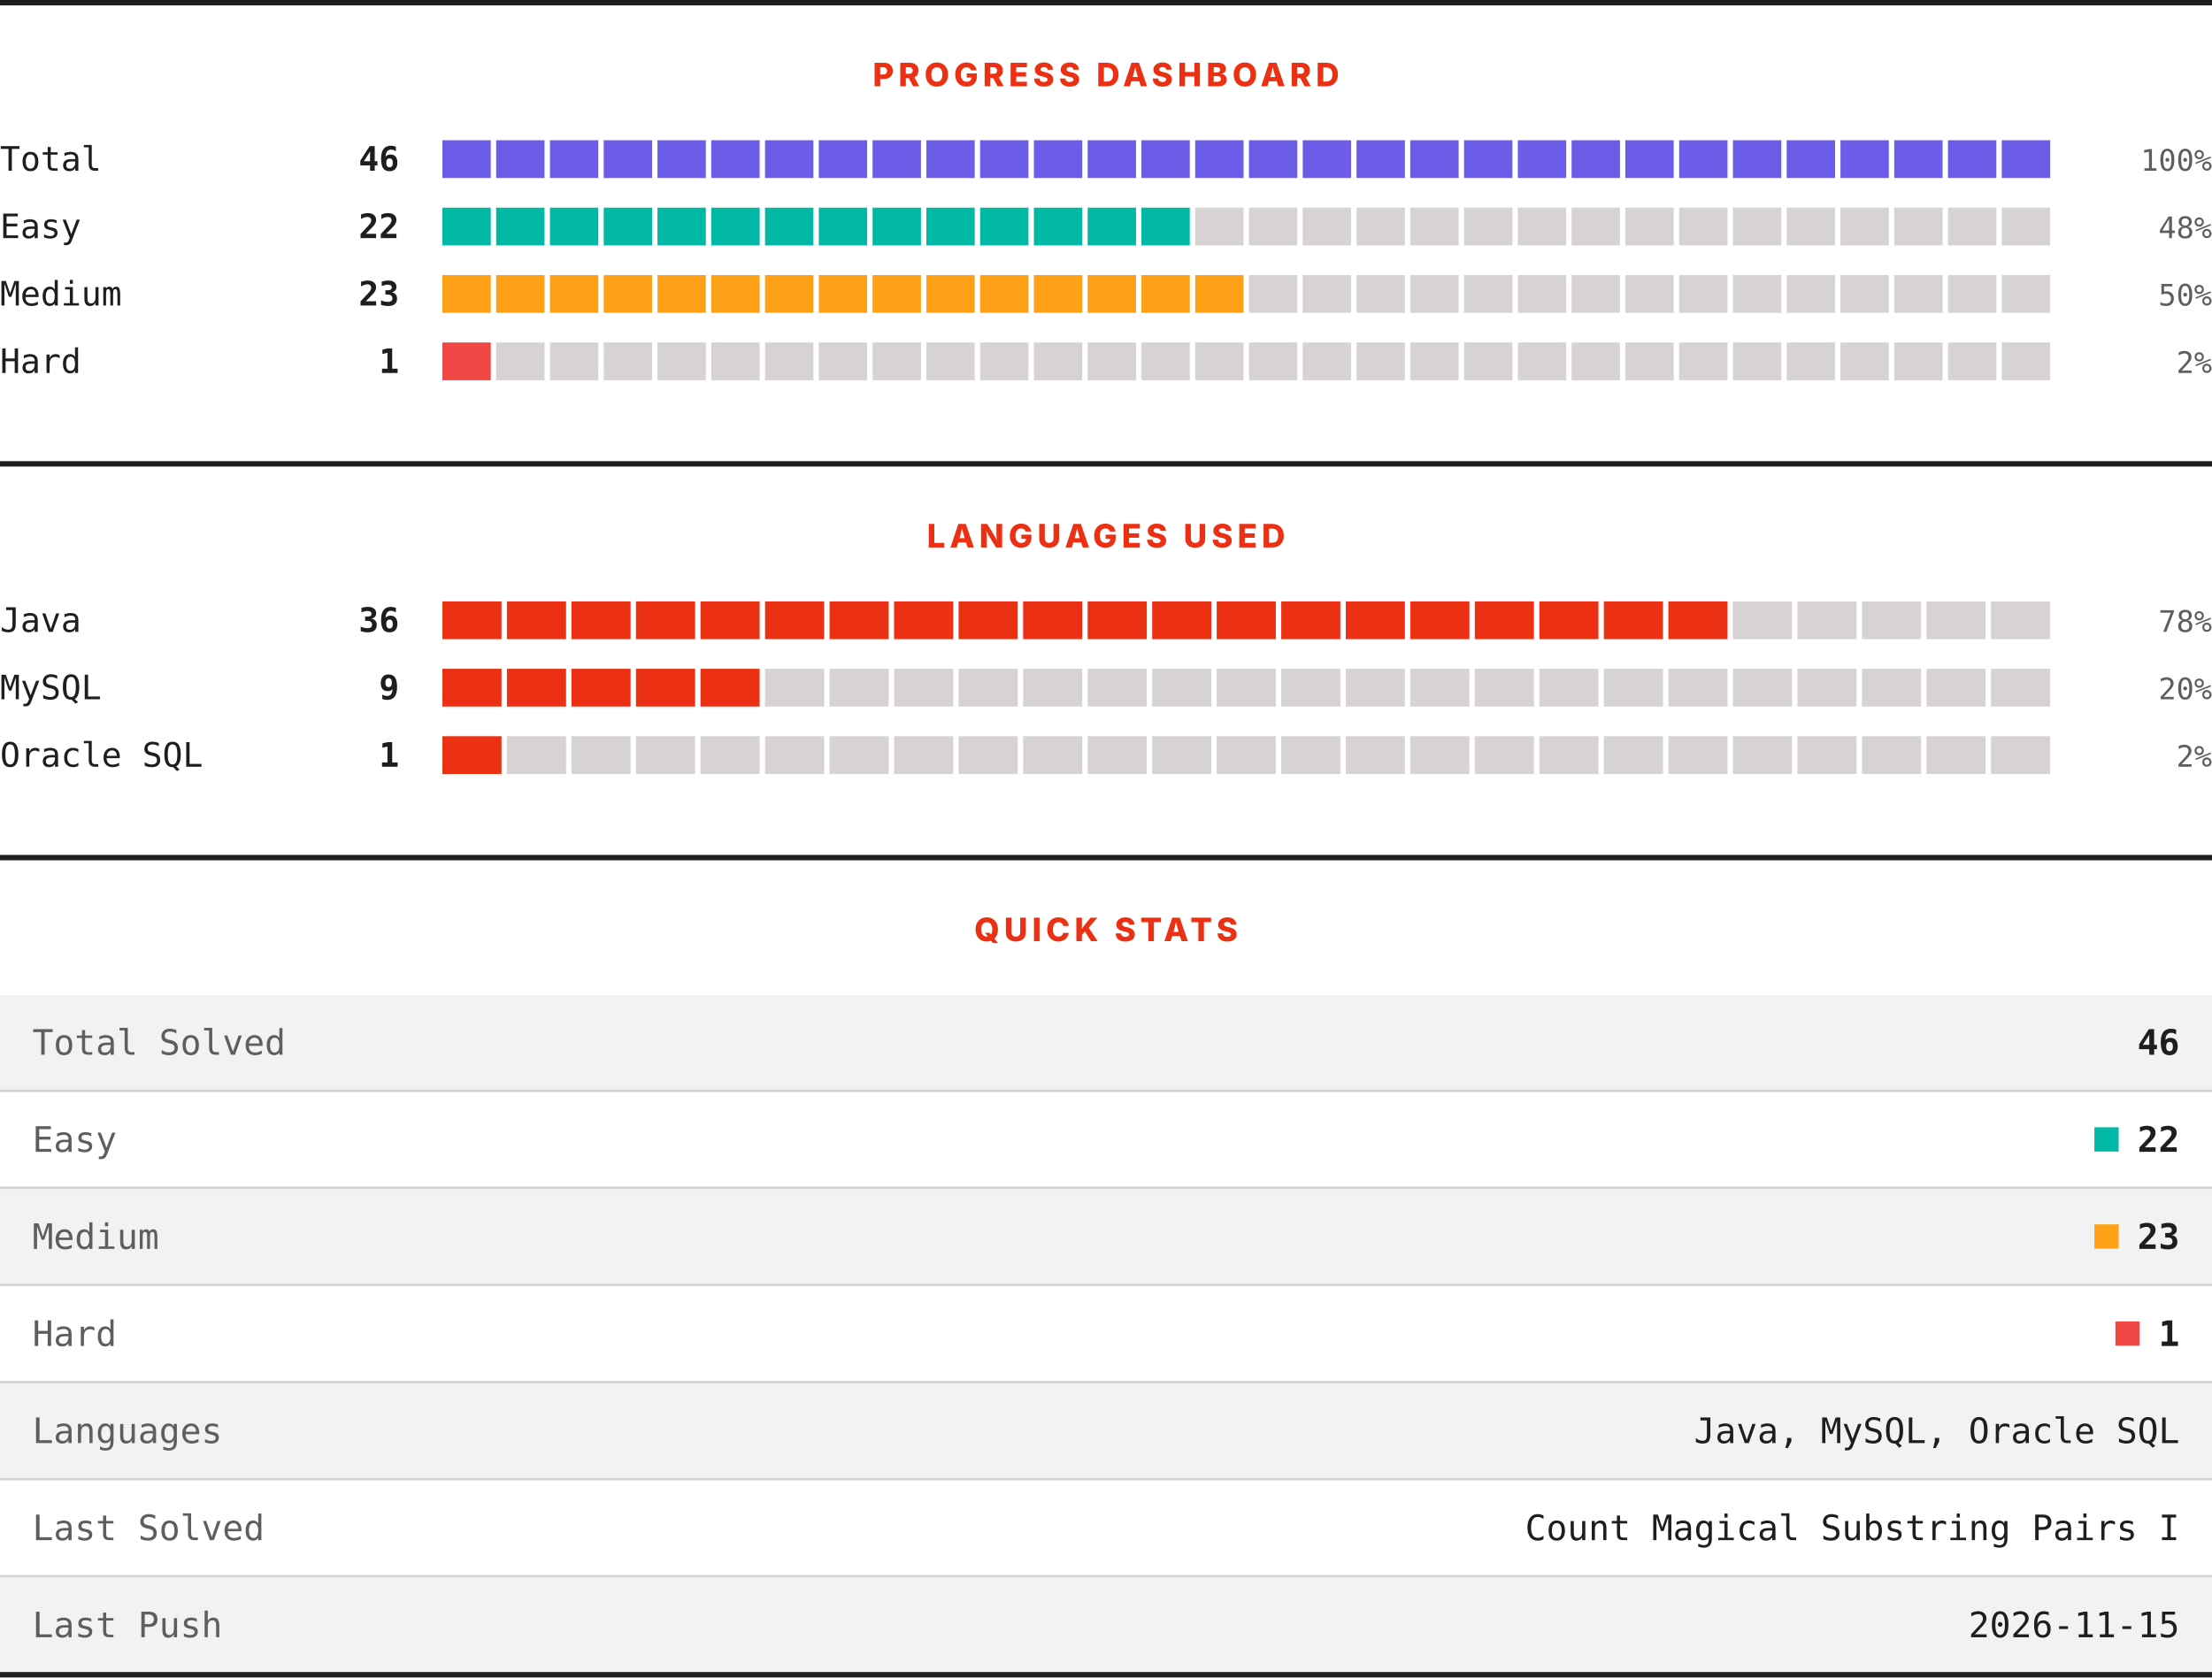
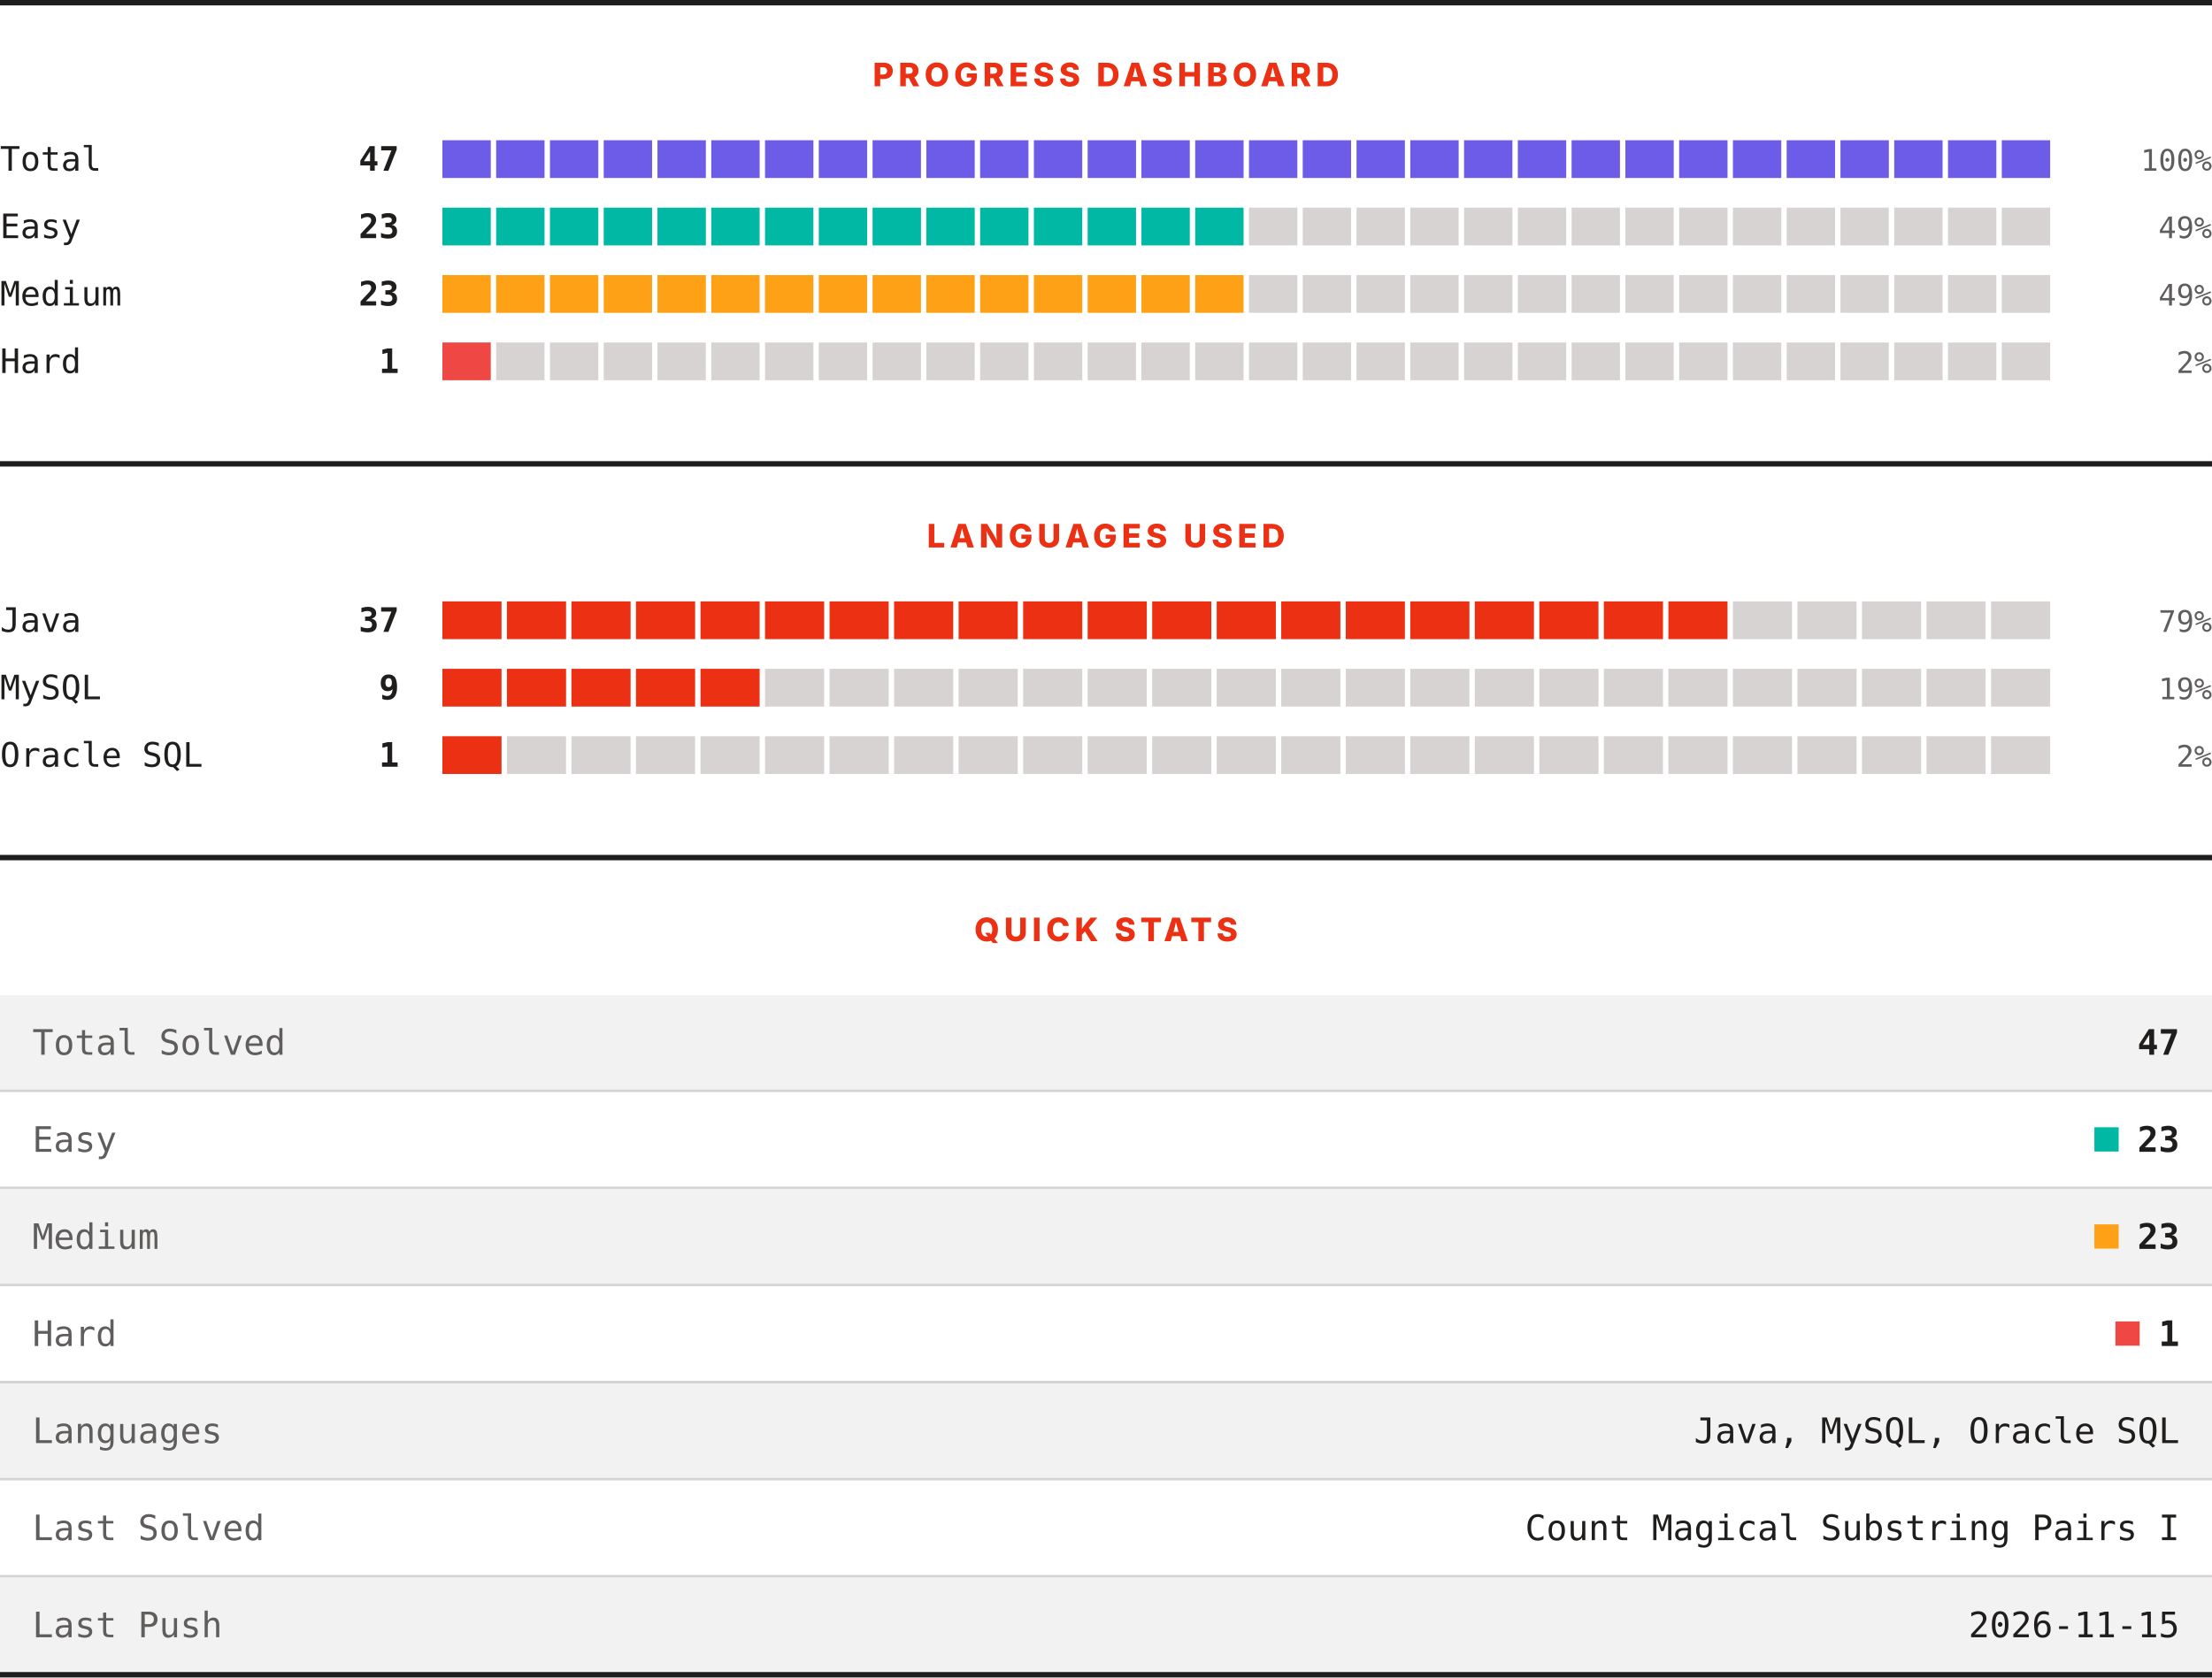
<svg xmlns="http://www.w3.org/2000/svg" width="820" height="622" viewBox="0 0 820 622" role="img" aria-label="LeetCode progress, languages and quick stats">
  <rect width="820" height="622" fill="#ffffff" />
  <rect x="0" y="0" width="820" height="2" fill="#201e1d" />
  <text x="410" y="32" text-anchor="middle" font-family="Archivo, system-ui, -apple-system, Segoe UI, sans-serif" font-size="12" font-weight="800" letter-spacing="1.68" fill="#ec3013">PROGRESS DASHBOARD</text>
  <text x="0" y="63.3" font-family="ui-monospace, SFMono-Regular, Menlo, Consolas, monospace" font-size="12.5" fill="#201e1d">Total</text>
-   <text x="148" y="63.3" text-anchor="end" font-family="ui-monospace, SFMono-Regular, Menlo, Consolas, monospace" font-size="12.5" font-weight="700" fill="#201e1d">46</text>
+   <text x="148" y="63.3" text-anchor="end" font-family="ui-monospace, SFMono-Regular, Menlo, Consolas, monospace" font-size="12.5" font-weight="700" fill="#201e1d">47</text>
  <rect x="164.00" y="52" width="17.93" height="14" fill="#6c5ce7" />
  <rect x="183.93" y="52" width="17.93" height="14" fill="#6c5ce7" />
  <rect x="203.87" y="52" width="17.93" height="14" fill="#6c5ce7" />
  <rect x="223.80" y="52" width="17.93" height="14" fill="#6c5ce7" />
  <rect x="243.73" y="52" width="17.93" height="14" fill="#6c5ce7" />
  <rect x="263.67" y="52" width="17.93" height="14" fill="#6c5ce7" />
  <rect x="283.60" y="52" width="17.93" height="14" fill="#6c5ce7" />
  <rect x="303.53" y="52" width="17.93" height="14" fill="#6c5ce7" />
  <rect x="323.47" y="52" width="17.93" height="14" fill="#6c5ce7" />
  <rect x="343.40" y="52" width="17.93" height="14" fill="#6c5ce7" />
  <rect x="363.33" y="52" width="17.93" height="14" fill="#6c5ce7" />
  <rect x="383.27" y="52" width="17.93" height="14" fill="#6c5ce7" />
  <rect x="403.20" y="52" width="17.93" height="14" fill="#6c5ce7" />
  <rect x="423.13" y="52" width="17.93" height="14" fill="#6c5ce7" />
  <rect x="443.07" y="52" width="17.93" height="14" fill="#6c5ce7" />
  <rect x="463.00" y="52" width="17.93" height="14" fill="#6c5ce7" />
  <rect x="482.93" y="52" width="17.93" height="14" fill="#6c5ce7" />
  <rect x="502.87" y="52" width="17.93" height="14" fill="#6c5ce7" />
  <rect x="522.80" y="52" width="17.93" height="14" fill="#6c5ce7" />
  <rect x="542.73" y="52" width="17.93" height="14" fill="#6c5ce7" />
  <rect x="562.67" y="52" width="17.93" height="14" fill="#6c5ce7" />
  <rect x="582.60" y="52" width="17.93" height="14" fill="#6c5ce7" />
  <rect x="602.53" y="52" width="17.93" height="14" fill="#6c5ce7" />
  <rect x="622.47" y="52" width="17.93" height="14" fill="#6c5ce7" />
  <rect x="642.40" y="52" width="17.93" height="14" fill="#6c5ce7" />
  <rect x="662.33" y="52" width="17.93" height="14" fill="#6c5ce7" />
  <rect x="682.27" y="52" width="17.93" height="14" fill="#6c5ce7" />
  <rect x="702.20" y="52" width="17.93" height="14" fill="#6c5ce7" />
  <rect x="722.13" y="52" width="17.93" height="14" fill="#6c5ce7" />
  <rect x="742.07" y="52" width="17.93" height="14" fill="#6c5ce7" />
  <text x="820" y="63.3" text-anchor="end" font-family="ui-monospace, SFMono-Regular, Menlo, Consolas, monospace" font-size="11" fill="#605d5d">100%</text>
  <text x="0" y="88.3" font-family="ui-monospace, SFMono-Regular, Menlo, Consolas, monospace" font-size="12.5" fill="#201e1d">Easy</text>
-   <text x="148" y="88.3" text-anchor="end" font-family="ui-monospace, SFMono-Regular, Menlo, Consolas, monospace" font-size="12.5" font-weight="700" fill="#201e1d">22</text>
+   <text x="148" y="88.3" text-anchor="end" font-family="ui-monospace, SFMono-Regular, Menlo, Consolas, monospace" font-size="12.5" font-weight="700" fill="#201e1d">23</text>
  <rect x="164.00" y="77" width="17.93" height="14" fill="#00b8a3" />
  <rect x="183.93" y="77" width="17.93" height="14" fill="#00b8a3" />
  <rect x="203.87" y="77" width="17.93" height="14" fill="#00b8a3" />
  <rect x="223.80" y="77" width="17.93" height="14" fill="#00b8a3" />
  <rect x="243.73" y="77" width="17.93" height="14" fill="#00b8a3" />
  <rect x="263.67" y="77" width="17.93" height="14" fill="#00b8a3" />
  <rect x="283.60" y="77" width="17.93" height="14" fill="#00b8a3" />
  <rect x="303.53" y="77" width="17.93" height="14" fill="#00b8a3" />
  <rect x="323.47" y="77" width="17.93" height="14" fill="#00b8a3" />
  <rect x="343.40" y="77" width="17.93" height="14" fill="#00b8a3" />
  <rect x="363.33" y="77" width="17.93" height="14" fill="#00b8a3" />
  <rect x="383.27" y="77" width="17.93" height="14" fill="#00b8a3" />
  <rect x="403.20" y="77" width="17.93" height="14" fill="#00b8a3" />
  <rect x="423.13" y="77" width="17.93" height="14" fill="#00b8a3" />
-   <rect x="443.07" y="77" width="17.93" height="14" fill="#d7d3d3" />
+   <rect x="443.07" y="77" width="17.93" height="14" fill="#00b8a3" />
  <rect x="463.00" y="77" width="17.93" height="14" fill="#d7d3d3" />
  <rect x="482.93" y="77" width="17.93" height="14" fill="#d7d3d3" />
  <rect x="502.87" y="77" width="17.93" height="14" fill="#d7d3d3" />
  <rect x="522.80" y="77" width="17.93" height="14" fill="#d7d3d3" />
  <rect x="542.73" y="77" width="17.93" height="14" fill="#d7d3d3" />
  <rect x="562.67" y="77" width="17.93" height="14" fill="#d7d3d3" />
  <rect x="582.60" y="77" width="17.93" height="14" fill="#d7d3d3" />
  <rect x="602.53" y="77" width="17.93" height="14" fill="#d7d3d3" />
  <rect x="622.47" y="77" width="17.93" height="14" fill="#d7d3d3" />
  <rect x="642.40" y="77" width="17.93" height="14" fill="#d7d3d3" />
  <rect x="662.33" y="77" width="17.93" height="14" fill="#d7d3d3" />
  <rect x="682.27" y="77" width="17.93" height="14" fill="#d7d3d3" />
  <rect x="702.20" y="77" width="17.93" height="14" fill="#d7d3d3" />
  <rect x="722.13" y="77" width="17.93" height="14" fill="#d7d3d3" />
  <rect x="742.07" y="77" width="17.93" height="14" fill="#d7d3d3" />
-   <text x="820" y="88.3" text-anchor="end" font-family="ui-monospace, SFMono-Regular, Menlo, Consolas, monospace" font-size="11" fill="#605d5d">48%</text>
+   <text x="820" y="88.3" text-anchor="end" font-family="ui-monospace, SFMono-Regular, Menlo, Consolas, monospace" font-size="11" fill="#605d5d">49%</text>
  <text x="0" y="113.3" font-family="ui-monospace, SFMono-Regular, Menlo, Consolas, monospace" font-size="12.5" fill="#201e1d">Medium</text>
  <text x="148" y="113.3" text-anchor="end" font-family="ui-monospace, SFMono-Regular, Menlo, Consolas, monospace" font-size="12.5" font-weight="700" fill="#201e1d">23</text>
  <rect x="164.00" y="102" width="17.93" height="14" fill="#ffa116" />
  <rect x="183.93" y="102" width="17.93" height="14" fill="#ffa116" />
  <rect x="203.87" y="102" width="17.93" height="14" fill="#ffa116" />
  <rect x="223.80" y="102" width="17.93" height="14" fill="#ffa116" />
  <rect x="243.73" y="102" width="17.93" height="14" fill="#ffa116" />
  <rect x="263.67" y="102" width="17.93" height="14" fill="#ffa116" />
  <rect x="283.60" y="102" width="17.93" height="14" fill="#ffa116" />
  <rect x="303.53" y="102" width="17.93" height="14" fill="#ffa116" />
  <rect x="323.47" y="102" width="17.93" height="14" fill="#ffa116" />
  <rect x="343.40" y="102" width="17.93" height="14" fill="#ffa116" />
  <rect x="363.33" y="102" width="17.93" height="14" fill="#ffa116" />
  <rect x="383.27" y="102" width="17.93" height="14" fill="#ffa116" />
  <rect x="403.20" y="102" width="17.93" height="14" fill="#ffa116" />
  <rect x="423.13" y="102" width="17.93" height="14" fill="#ffa116" />
  <rect x="443.07" y="102" width="17.93" height="14" fill="#ffa116" />
  <rect x="463.00" y="102" width="17.93" height="14" fill="#d7d3d3" />
  <rect x="482.93" y="102" width="17.93" height="14" fill="#d7d3d3" />
  <rect x="502.87" y="102" width="17.93" height="14" fill="#d7d3d3" />
  <rect x="522.80" y="102" width="17.93" height="14" fill="#d7d3d3" />
  <rect x="542.73" y="102" width="17.93" height="14" fill="#d7d3d3" />
  <rect x="562.67" y="102" width="17.93" height="14" fill="#d7d3d3" />
  <rect x="582.60" y="102" width="17.93" height="14" fill="#d7d3d3" />
  <rect x="602.53" y="102" width="17.93" height="14" fill="#d7d3d3" />
  <rect x="622.47" y="102" width="17.93" height="14" fill="#d7d3d3" />
  <rect x="642.40" y="102" width="17.93" height="14" fill="#d7d3d3" />
  <rect x="662.33" y="102" width="17.93" height="14" fill="#d7d3d3" />
  <rect x="682.27" y="102" width="17.93" height="14" fill="#d7d3d3" />
  <rect x="702.20" y="102" width="17.93" height="14" fill="#d7d3d3" />
  <rect x="722.13" y="102" width="17.93" height="14" fill="#d7d3d3" />
  <rect x="742.07" y="102" width="17.93" height="14" fill="#d7d3d3" />
-   <text x="820" y="113.3" text-anchor="end" font-family="ui-monospace, SFMono-Regular, Menlo, Consolas, monospace" font-size="11" fill="#605d5d">50%</text>
+   <text x="820" y="113.3" text-anchor="end" font-family="ui-monospace, SFMono-Regular, Menlo, Consolas, monospace" font-size="11" fill="#605d5d">49%</text>
  <text x="0" y="138.3" font-family="ui-monospace, SFMono-Regular, Menlo, Consolas, monospace" font-size="12.5" fill="#201e1d">Hard</text>
  <text x="148" y="138.3" text-anchor="end" font-family="ui-monospace, SFMono-Regular, Menlo, Consolas, monospace" font-size="12.5" font-weight="700" fill="#201e1d">1</text>
  <rect x="164.00" y="127" width="17.93" height="14" fill="#ef4743" />
  <rect x="183.93" y="127" width="17.93" height="14" fill="#d7d3d3" />
  <rect x="203.87" y="127" width="17.93" height="14" fill="#d7d3d3" />
  <rect x="223.80" y="127" width="17.93" height="14" fill="#d7d3d3" />
  <rect x="243.73" y="127" width="17.93" height="14" fill="#d7d3d3" />
  <rect x="263.67" y="127" width="17.93" height="14" fill="#d7d3d3" />
  <rect x="283.60" y="127" width="17.93" height="14" fill="#d7d3d3" />
  <rect x="303.53" y="127" width="17.93" height="14" fill="#d7d3d3" />
  <rect x="323.47" y="127" width="17.93" height="14" fill="#d7d3d3" />
  <rect x="343.40" y="127" width="17.93" height="14" fill="#d7d3d3" />
  <rect x="363.33" y="127" width="17.93" height="14" fill="#d7d3d3" />
  <rect x="383.27" y="127" width="17.93" height="14" fill="#d7d3d3" />
  <rect x="403.20" y="127" width="17.93" height="14" fill="#d7d3d3" />
  <rect x="423.13" y="127" width="17.93" height="14" fill="#d7d3d3" />
  <rect x="443.07" y="127" width="17.93" height="14" fill="#d7d3d3" />
  <rect x="463.00" y="127" width="17.93" height="14" fill="#d7d3d3" />
  <rect x="482.93" y="127" width="17.93" height="14" fill="#d7d3d3" />
  <rect x="502.87" y="127" width="17.93" height="14" fill="#d7d3d3" />
  <rect x="522.80" y="127" width="17.93" height="14" fill="#d7d3d3" />
  <rect x="542.73" y="127" width="17.93" height="14" fill="#d7d3d3" />
  <rect x="562.67" y="127" width="17.93" height="14" fill="#d7d3d3" />
  <rect x="582.60" y="127" width="17.93" height="14" fill="#d7d3d3" />
  <rect x="602.53" y="127" width="17.93" height="14" fill="#d7d3d3" />
  <rect x="622.47" y="127" width="17.93" height="14" fill="#d7d3d3" />
  <rect x="642.40" y="127" width="17.93" height="14" fill="#d7d3d3" />
  <rect x="662.33" y="127" width="17.93" height="14" fill="#d7d3d3" />
  <rect x="682.27" y="127" width="17.93" height="14" fill="#d7d3d3" />
  <rect x="702.20" y="127" width="17.93" height="14" fill="#d7d3d3" />
  <rect x="722.13" y="127" width="17.93" height="14" fill="#d7d3d3" />
  <rect x="742.07" y="127" width="17.93" height="14" fill="#d7d3d3" />
  <text x="820" y="138.3" text-anchor="end" font-family="ui-monospace, SFMono-Regular, Menlo, Consolas, monospace" font-size="11" fill="#605d5d">2%</text>
  <rect x="0" y="171" width="820" height="2" fill="#201e1d" />
  <text x="410" y="203" text-anchor="middle" font-family="Archivo, system-ui, -apple-system, Segoe UI, sans-serif" font-size="12" font-weight="800" letter-spacing="1.68" fill="#ec3013">LANGUAGES USED</text>
  <text x="0" y="234.3" font-family="ui-monospace, SFMono-Regular, Menlo, Consolas, monospace" font-size="12.5" fill="#201e1d">Java</text>
-   <text x="148" y="234.3" text-anchor="end" font-family="ui-monospace, SFMono-Regular, Menlo, Consolas, monospace" font-size="12.5" font-weight="700" fill="#201e1d">36</text>
+   <text x="148" y="234.3" text-anchor="end" font-family="ui-monospace, SFMono-Regular, Menlo, Consolas, monospace" font-size="12.5" font-weight="700" fill="#201e1d">37</text>
  <rect x="164.00" y="223" width="21.92" height="14" fill="#ec3013" />
  <rect x="187.92" y="223" width="21.92" height="14" fill="#ec3013" />
  <rect x="211.84" y="223" width="21.92" height="14" fill="#ec3013" />
  <rect x="235.76" y="223" width="21.92" height="14" fill="#ec3013" />
  <rect x="259.68" y="223" width="21.92" height="14" fill="#ec3013" />
  <rect x="283.60" y="223" width="21.92" height="14" fill="#ec3013" />
  <rect x="307.52" y="223" width="21.92" height="14" fill="#ec3013" />
  <rect x="331.44" y="223" width="21.92" height="14" fill="#ec3013" />
  <rect x="355.36" y="223" width="21.92" height="14" fill="#ec3013" />
  <rect x="379.28" y="223" width="21.92" height="14" fill="#ec3013" />
  <rect x="403.20" y="223" width="21.92" height="14" fill="#ec3013" />
  <rect x="427.12" y="223" width="21.92" height="14" fill="#ec3013" />
  <rect x="451.04" y="223" width="21.92" height="14" fill="#ec3013" />
  <rect x="474.96" y="223" width="21.92" height="14" fill="#ec3013" />
  <rect x="498.88" y="223" width="21.92" height="14" fill="#ec3013" />
  <rect x="522.80" y="223" width="21.92" height="14" fill="#ec3013" />
  <rect x="546.72" y="223" width="21.92" height="14" fill="#ec3013" />
  <rect x="570.64" y="223" width="21.92" height="14" fill="#ec3013" />
  <rect x="594.56" y="223" width="21.92" height="14" fill="#ec3013" />
  <rect x="618.48" y="223" width="21.92" height="14" fill="#ec3013" />
  <rect x="642.40" y="223" width="21.92" height="14" fill="#d7d3d3" />
  <rect x="666.32" y="223" width="21.92" height="14" fill="#d7d3d3" />
  <rect x="690.24" y="223" width="21.92" height="14" fill="#d7d3d3" />
  <rect x="714.16" y="223" width="21.92" height="14" fill="#d7d3d3" />
  <rect x="738.08" y="223" width="21.92" height="14" fill="#d7d3d3" />
-   <text x="820" y="234.3" text-anchor="end" font-family="ui-monospace, SFMono-Regular, Menlo, Consolas, monospace" font-size="11" fill="#605d5d">78%</text>
+   <text x="820" y="234.3" text-anchor="end" font-family="ui-monospace, SFMono-Regular, Menlo, Consolas, monospace" font-size="11" fill="#605d5d">79%</text>
  <text x="0" y="259.3" font-family="ui-monospace, SFMono-Regular, Menlo, Consolas, monospace" font-size="12.5" fill="#201e1d">MySQL</text>
  <text x="148" y="259.3" text-anchor="end" font-family="ui-monospace, SFMono-Regular, Menlo, Consolas, monospace" font-size="12.5" font-weight="700" fill="#201e1d">9</text>
  <rect x="164.00" y="248" width="21.92" height="14" fill="#ec3013" />
  <rect x="187.92" y="248" width="21.92" height="14" fill="#ec3013" />
  <rect x="211.84" y="248" width="21.92" height="14" fill="#ec3013" />
  <rect x="235.76" y="248" width="21.92" height="14" fill="#ec3013" />
  <rect x="259.68" y="248" width="21.92" height="14" fill="#ec3013" />
  <rect x="283.60" y="248" width="21.92" height="14" fill="#d7d3d3" />
  <rect x="307.52" y="248" width="21.92" height="14" fill="#d7d3d3" />
  <rect x="331.44" y="248" width="21.92" height="14" fill="#d7d3d3" />
  <rect x="355.36" y="248" width="21.92" height="14" fill="#d7d3d3" />
  <rect x="379.28" y="248" width="21.92" height="14" fill="#d7d3d3" />
  <rect x="403.20" y="248" width="21.92" height="14" fill="#d7d3d3" />
  <rect x="427.12" y="248" width="21.92" height="14" fill="#d7d3d3" />
  <rect x="451.04" y="248" width="21.92" height="14" fill="#d7d3d3" />
  <rect x="474.96" y="248" width="21.92" height="14" fill="#d7d3d3" />
  <rect x="498.88" y="248" width="21.92" height="14" fill="#d7d3d3" />
  <rect x="522.80" y="248" width="21.92" height="14" fill="#d7d3d3" />
  <rect x="546.72" y="248" width="21.92" height="14" fill="#d7d3d3" />
  <rect x="570.64" y="248" width="21.92" height="14" fill="#d7d3d3" />
  <rect x="594.56" y="248" width="21.92" height="14" fill="#d7d3d3" />
  <rect x="618.48" y="248" width="21.92" height="14" fill="#d7d3d3" />
  <rect x="642.40" y="248" width="21.92" height="14" fill="#d7d3d3" />
  <rect x="666.32" y="248" width="21.92" height="14" fill="#d7d3d3" />
  <rect x="690.24" y="248" width="21.92" height="14" fill="#d7d3d3" />
  <rect x="714.16" y="248" width="21.92" height="14" fill="#d7d3d3" />
  <rect x="738.08" y="248" width="21.92" height="14" fill="#d7d3d3" />
-   <text x="820" y="259.3" text-anchor="end" font-family="ui-monospace, SFMono-Regular, Menlo, Consolas, monospace" font-size="11" fill="#605d5d">20%</text>
+   <text x="820" y="259.3" text-anchor="end" font-family="ui-monospace, SFMono-Regular, Menlo, Consolas, monospace" font-size="11" fill="#605d5d">19%</text>
  <text x="0" y="284.3" font-family="ui-monospace, SFMono-Regular, Menlo, Consolas, monospace" font-size="12.5" fill="#201e1d">Oracle SQL</text>
  <text x="148" y="284.3" text-anchor="end" font-family="ui-monospace, SFMono-Regular, Menlo, Consolas, monospace" font-size="12.5" font-weight="700" fill="#201e1d">1</text>
  <rect x="164.00" y="273" width="21.92" height="14" fill="#ec3013" />
  <rect x="187.92" y="273" width="21.92" height="14" fill="#d7d3d3" />
  <rect x="211.84" y="273" width="21.92" height="14" fill="#d7d3d3" />
  <rect x="235.76" y="273" width="21.92" height="14" fill="#d7d3d3" />
  <rect x="259.68" y="273" width="21.92" height="14" fill="#d7d3d3" />
  <rect x="283.60" y="273" width="21.92" height="14" fill="#d7d3d3" />
  <rect x="307.52" y="273" width="21.92" height="14" fill="#d7d3d3" />
  <rect x="331.44" y="273" width="21.92" height="14" fill="#d7d3d3" />
  <rect x="355.36" y="273" width="21.92" height="14" fill="#d7d3d3" />
  <rect x="379.28" y="273" width="21.92" height="14" fill="#d7d3d3" />
  <rect x="403.20" y="273" width="21.92" height="14" fill="#d7d3d3" />
  <rect x="427.12" y="273" width="21.92" height="14" fill="#d7d3d3" />
  <rect x="451.04" y="273" width="21.92" height="14" fill="#d7d3d3" />
  <rect x="474.96" y="273" width="21.92" height="14" fill="#d7d3d3" />
  <rect x="498.88" y="273" width="21.92" height="14" fill="#d7d3d3" />
  <rect x="522.80" y="273" width="21.92" height="14" fill="#d7d3d3" />
  <rect x="546.72" y="273" width="21.92" height="14" fill="#d7d3d3" />
  <rect x="570.64" y="273" width="21.92" height="14" fill="#d7d3d3" />
  <rect x="594.56" y="273" width="21.92" height="14" fill="#d7d3d3" />
  <rect x="618.48" y="273" width="21.92" height="14" fill="#d7d3d3" />
  <rect x="642.40" y="273" width="21.92" height="14" fill="#d7d3d3" />
  <rect x="666.32" y="273" width="21.92" height="14" fill="#d7d3d3" />
  <rect x="690.24" y="273" width="21.92" height="14" fill="#d7d3d3" />
  <rect x="714.16" y="273" width="21.92" height="14" fill="#d7d3d3" />
  <rect x="738.08" y="273" width="21.92" height="14" fill="#d7d3d3" />
  <text x="820" y="284.3" text-anchor="end" font-family="ui-monospace, SFMono-Regular, Menlo, Consolas, monospace" font-size="11" fill="#605d5d">2%</text>
  <rect x="0" y="317" width="820" height="2" fill="#201e1d" />
  <text x="410" y="349" text-anchor="middle" font-family="Archivo, system-ui, -apple-system, Segoe UI, sans-serif" font-size="12" font-weight="800" letter-spacing="1.68" fill="#ec3013">QUICK STATS</text>
  <rect x="0" y="369" width="820" height="35" fill="#f3f2f2" />
  <text x="12" y="391.1" font-family="ui-monospace, SFMono-Regular, Menlo, Consolas, monospace" font-size="13" fill="#605d5d">Total Solved</text>
-   <text x="808" y="391.1" text-anchor="end" font-family="ui-monospace, SFMono-Regular, Menlo, Consolas, monospace" font-size="13" font-weight="700" fill="#201e1d">46</text>
+   <text x="808" y="391.1" text-anchor="end" font-family="ui-monospace, SFMono-Regular, Menlo, Consolas, monospace" font-size="13" font-weight="700" fill="#201e1d">47</text>
  <rect x="0" y="404" width="820" height="1" fill="#d7d3d3" />
  <rect x="0" y="405" width="820" height="35" fill="#ffffff" />
  <text x="12" y="427.1" font-family="ui-monospace, SFMono-Regular, Menlo, Consolas, monospace" font-size="13" fill="#605d5d">Easy</text>
  <rect x="776.4" y="418" width="9" height="9" fill="#00b8a3" />
-   <text x="808" y="427.1" text-anchor="end" font-family="ui-monospace, SFMono-Regular, Menlo, Consolas, monospace" font-size="13" font-weight="700" fill="#201e1d">22</text>
+   <text x="808" y="427.1" text-anchor="end" font-family="ui-monospace, SFMono-Regular, Menlo, Consolas, monospace" font-size="13" font-weight="700" fill="#201e1d">23</text>
  <rect x="0" y="440" width="820" height="1" fill="#d7d3d3" />
  <rect x="0" y="441" width="820" height="35" fill="#f3f2f2" />
  <text x="12" y="463.1" font-family="ui-monospace, SFMono-Regular, Menlo, Consolas, monospace" font-size="13" fill="#605d5d">Medium</text>
  <rect x="776.4" y="454" width="9" height="9" fill="#ffa116" />
  <text x="808" y="463.1" text-anchor="end" font-family="ui-monospace, SFMono-Regular, Menlo, Consolas, monospace" font-size="13" font-weight="700" fill="#201e1d">23</text>
  <rect x="0" y="476" width="820" height="1" fill="#d7d3d3" />
  <rect x="0" y="477" width="820" height="35" fill="#ffffff" />
  <text x="12" y="499.1" font-family="ui-monospace, SFMono-Regular, Menlo, Consolas, monospace" font-size="13" fill="#605d5d">Hard</text>
  <rect x="784.2" y="490" width="9" height="9" fill="#ef4743" />
  <text x="808" y="499.1" text-anchor="end" font-family="ui-monospace, SFMono-Regular, Menlo, Consolas, monospace" font-size="13" font-weight="700" fill="#201e1d">1</text>
  <rect x="0" y="512" width="820" height="1" fill="#d7d3d3" />
  <rect x="0" y="513" width="820" height="35" fill="#f3f2f2" />
  <text x="12" y="535.1" font-family="ui-monospace, SFMono-Regular, Menlo, Consolas, monospace" font-size="13" fill="#605d5d">Languages</text>
  <text x="808" y="535.1" text-anchor="end" font-family="ui-monospace, SFMono-Regular, Menlo, Consolas, monospace" font-size="13" fill="#201e1d">Java, MySQL, Oracle SQL</text>
  <rect x="0" y="548" width="820" height="1" fill="#d7d3d3" />
  <rect x="0" y="549" width="820" height="35" fill="#ffffff" />
  <text x="12" y="571.1" font-family="ui-monospace, SFMono-Regular, Menlo, Consolas, monospace" font-size="13" fill="#605d5d">Last Solved</text>
  <text x="808" y="571.1" text-anchor="end" font-family="ui-monospace, SFMono-Regular, Menlo, Consolas, monospace" font-size="13" fill="#201e1d">Count Magical Substring Pairs I</text>
  <rect x="0" y="584" width="820" height="1" fill="#d7d3d3" />
  <rect x="0" y="585" width="820" height="35" fill="#f3f2f2" />
  <text x="12" y="607.1" font-family="ui-monospace, SFMono-Regular, Menlo, Consolas, monospace" font-size="13" fill="#605d5d">Last Push</text>
  <text x="808" y="607.1" text-anchor="end" font-family="ui-monospace, SFMono-Regular, Menlo, Consolas, monospace" font-size="13" fill="#201e1d">2026-11-15</text>
  <rect x="0" y="620" width="820" height="2" fill="#201e1d" />
</svg>
